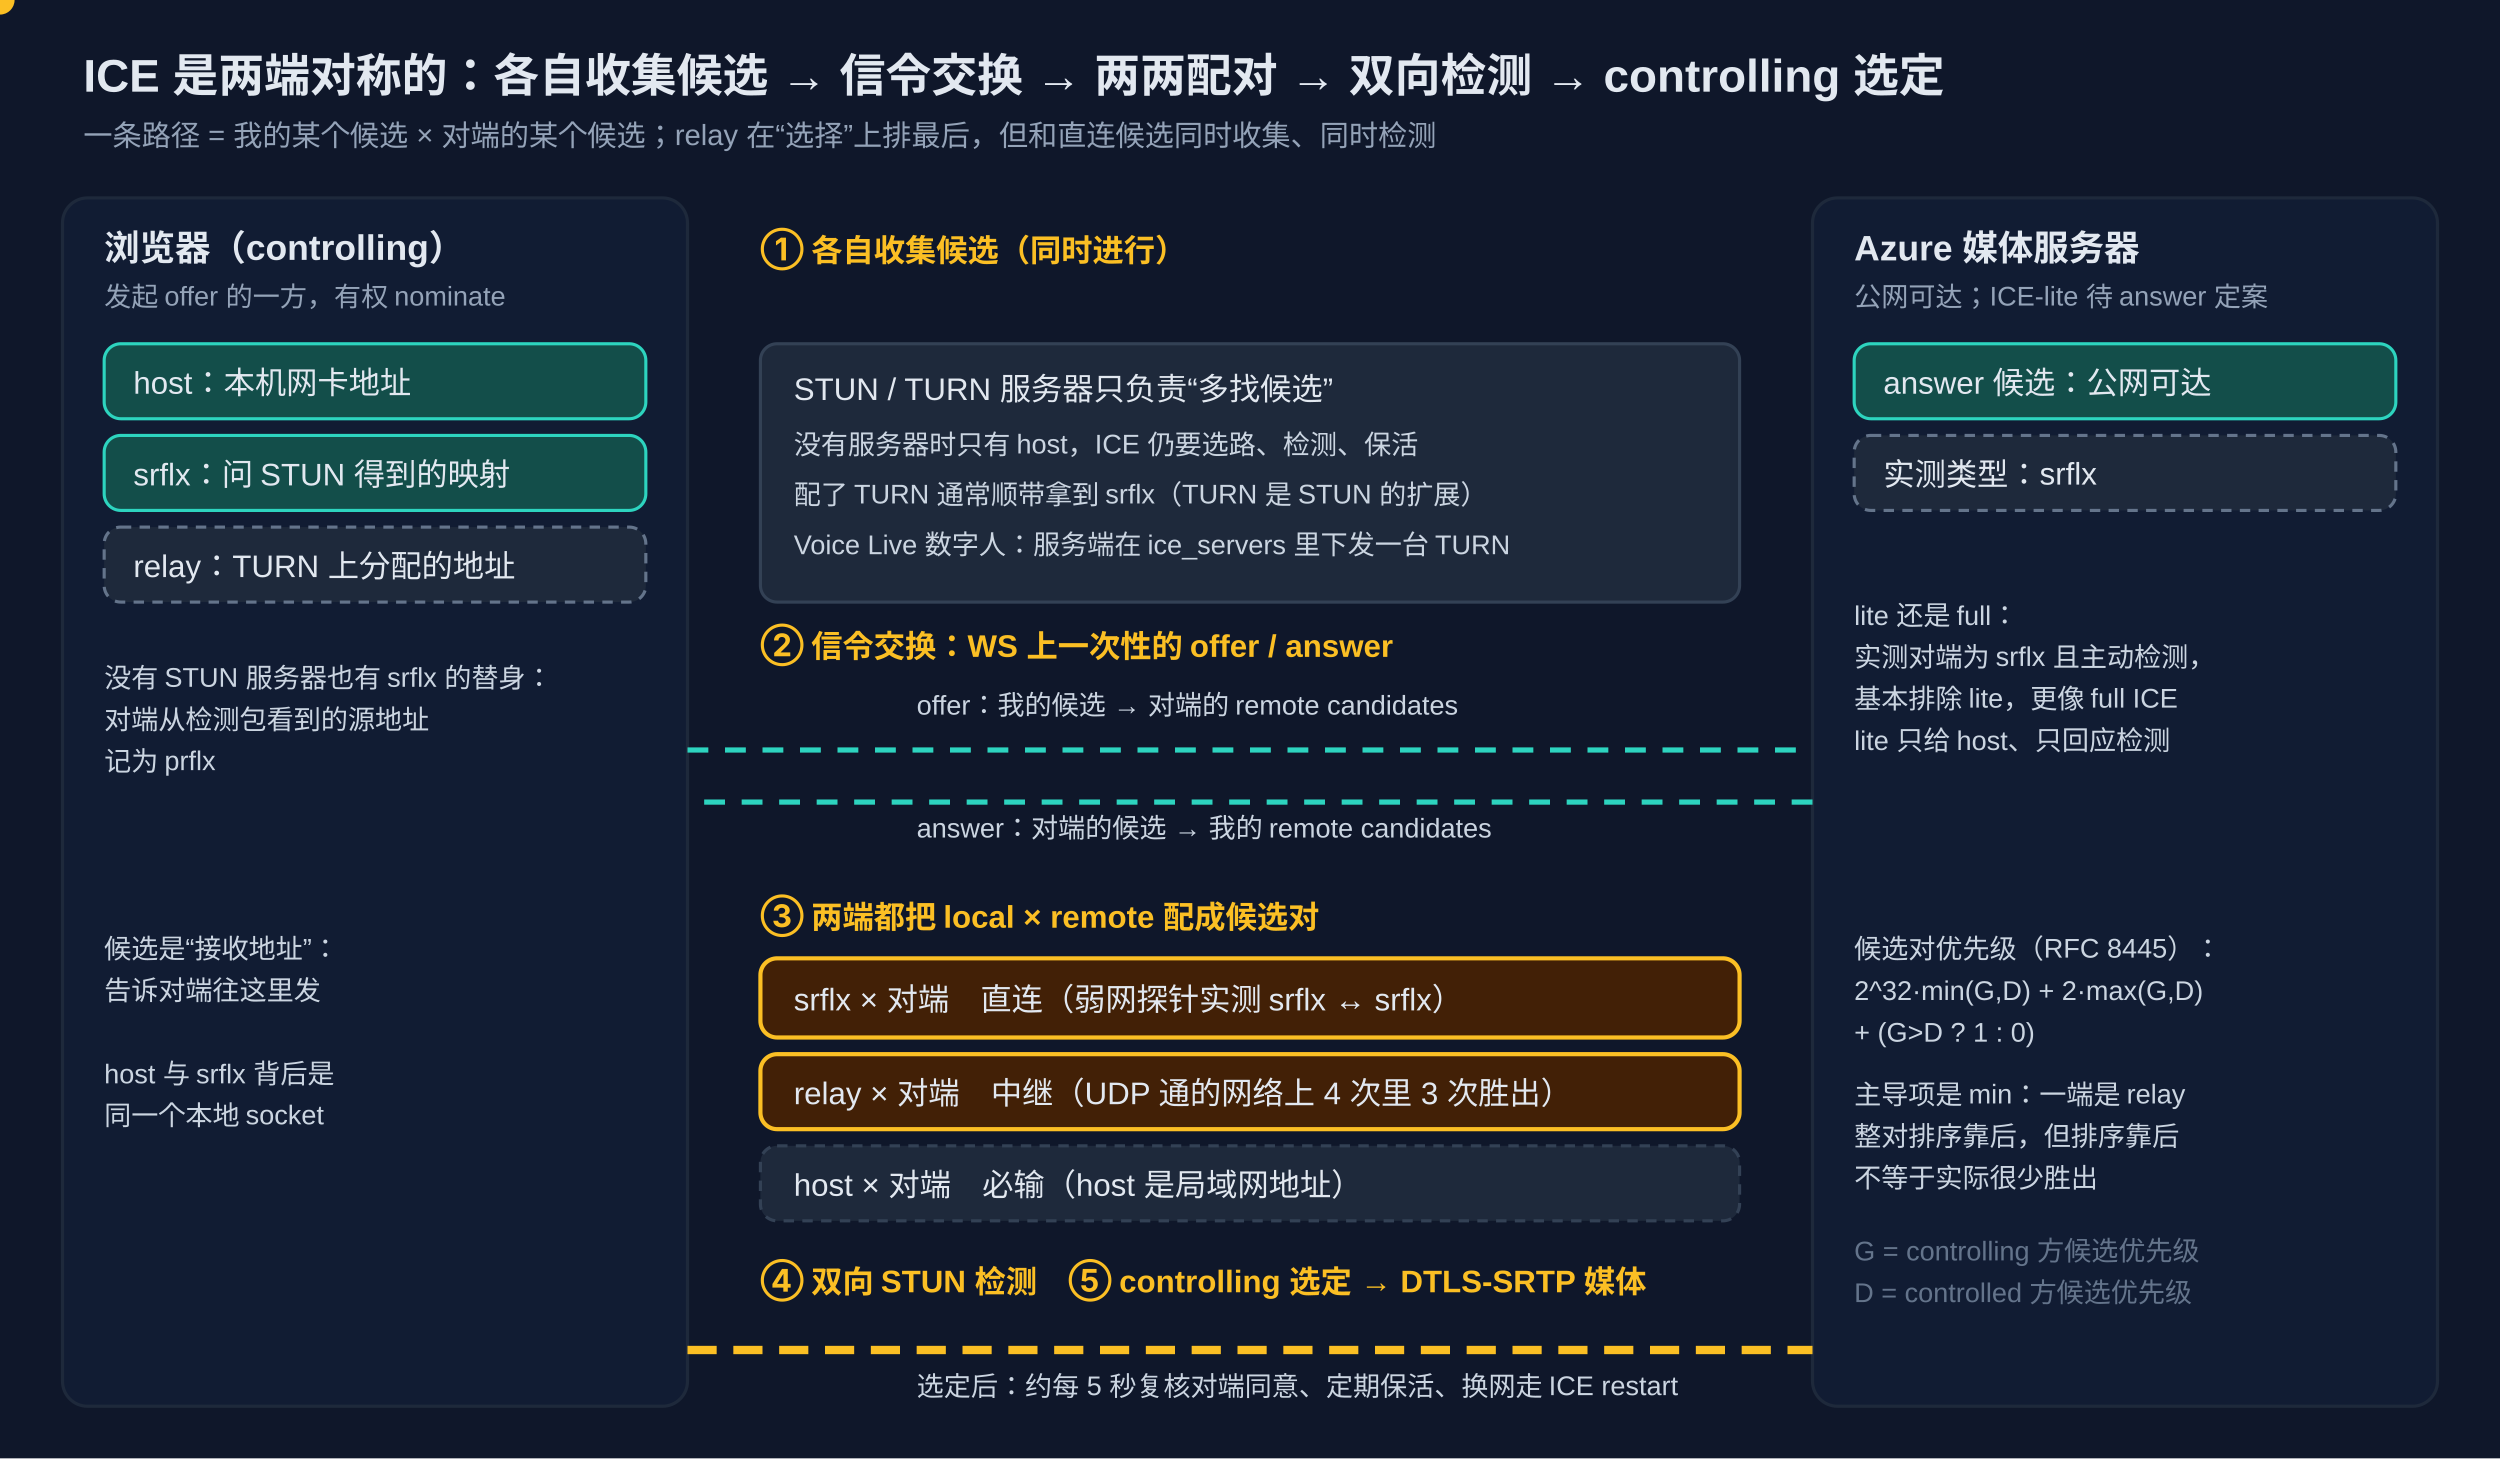
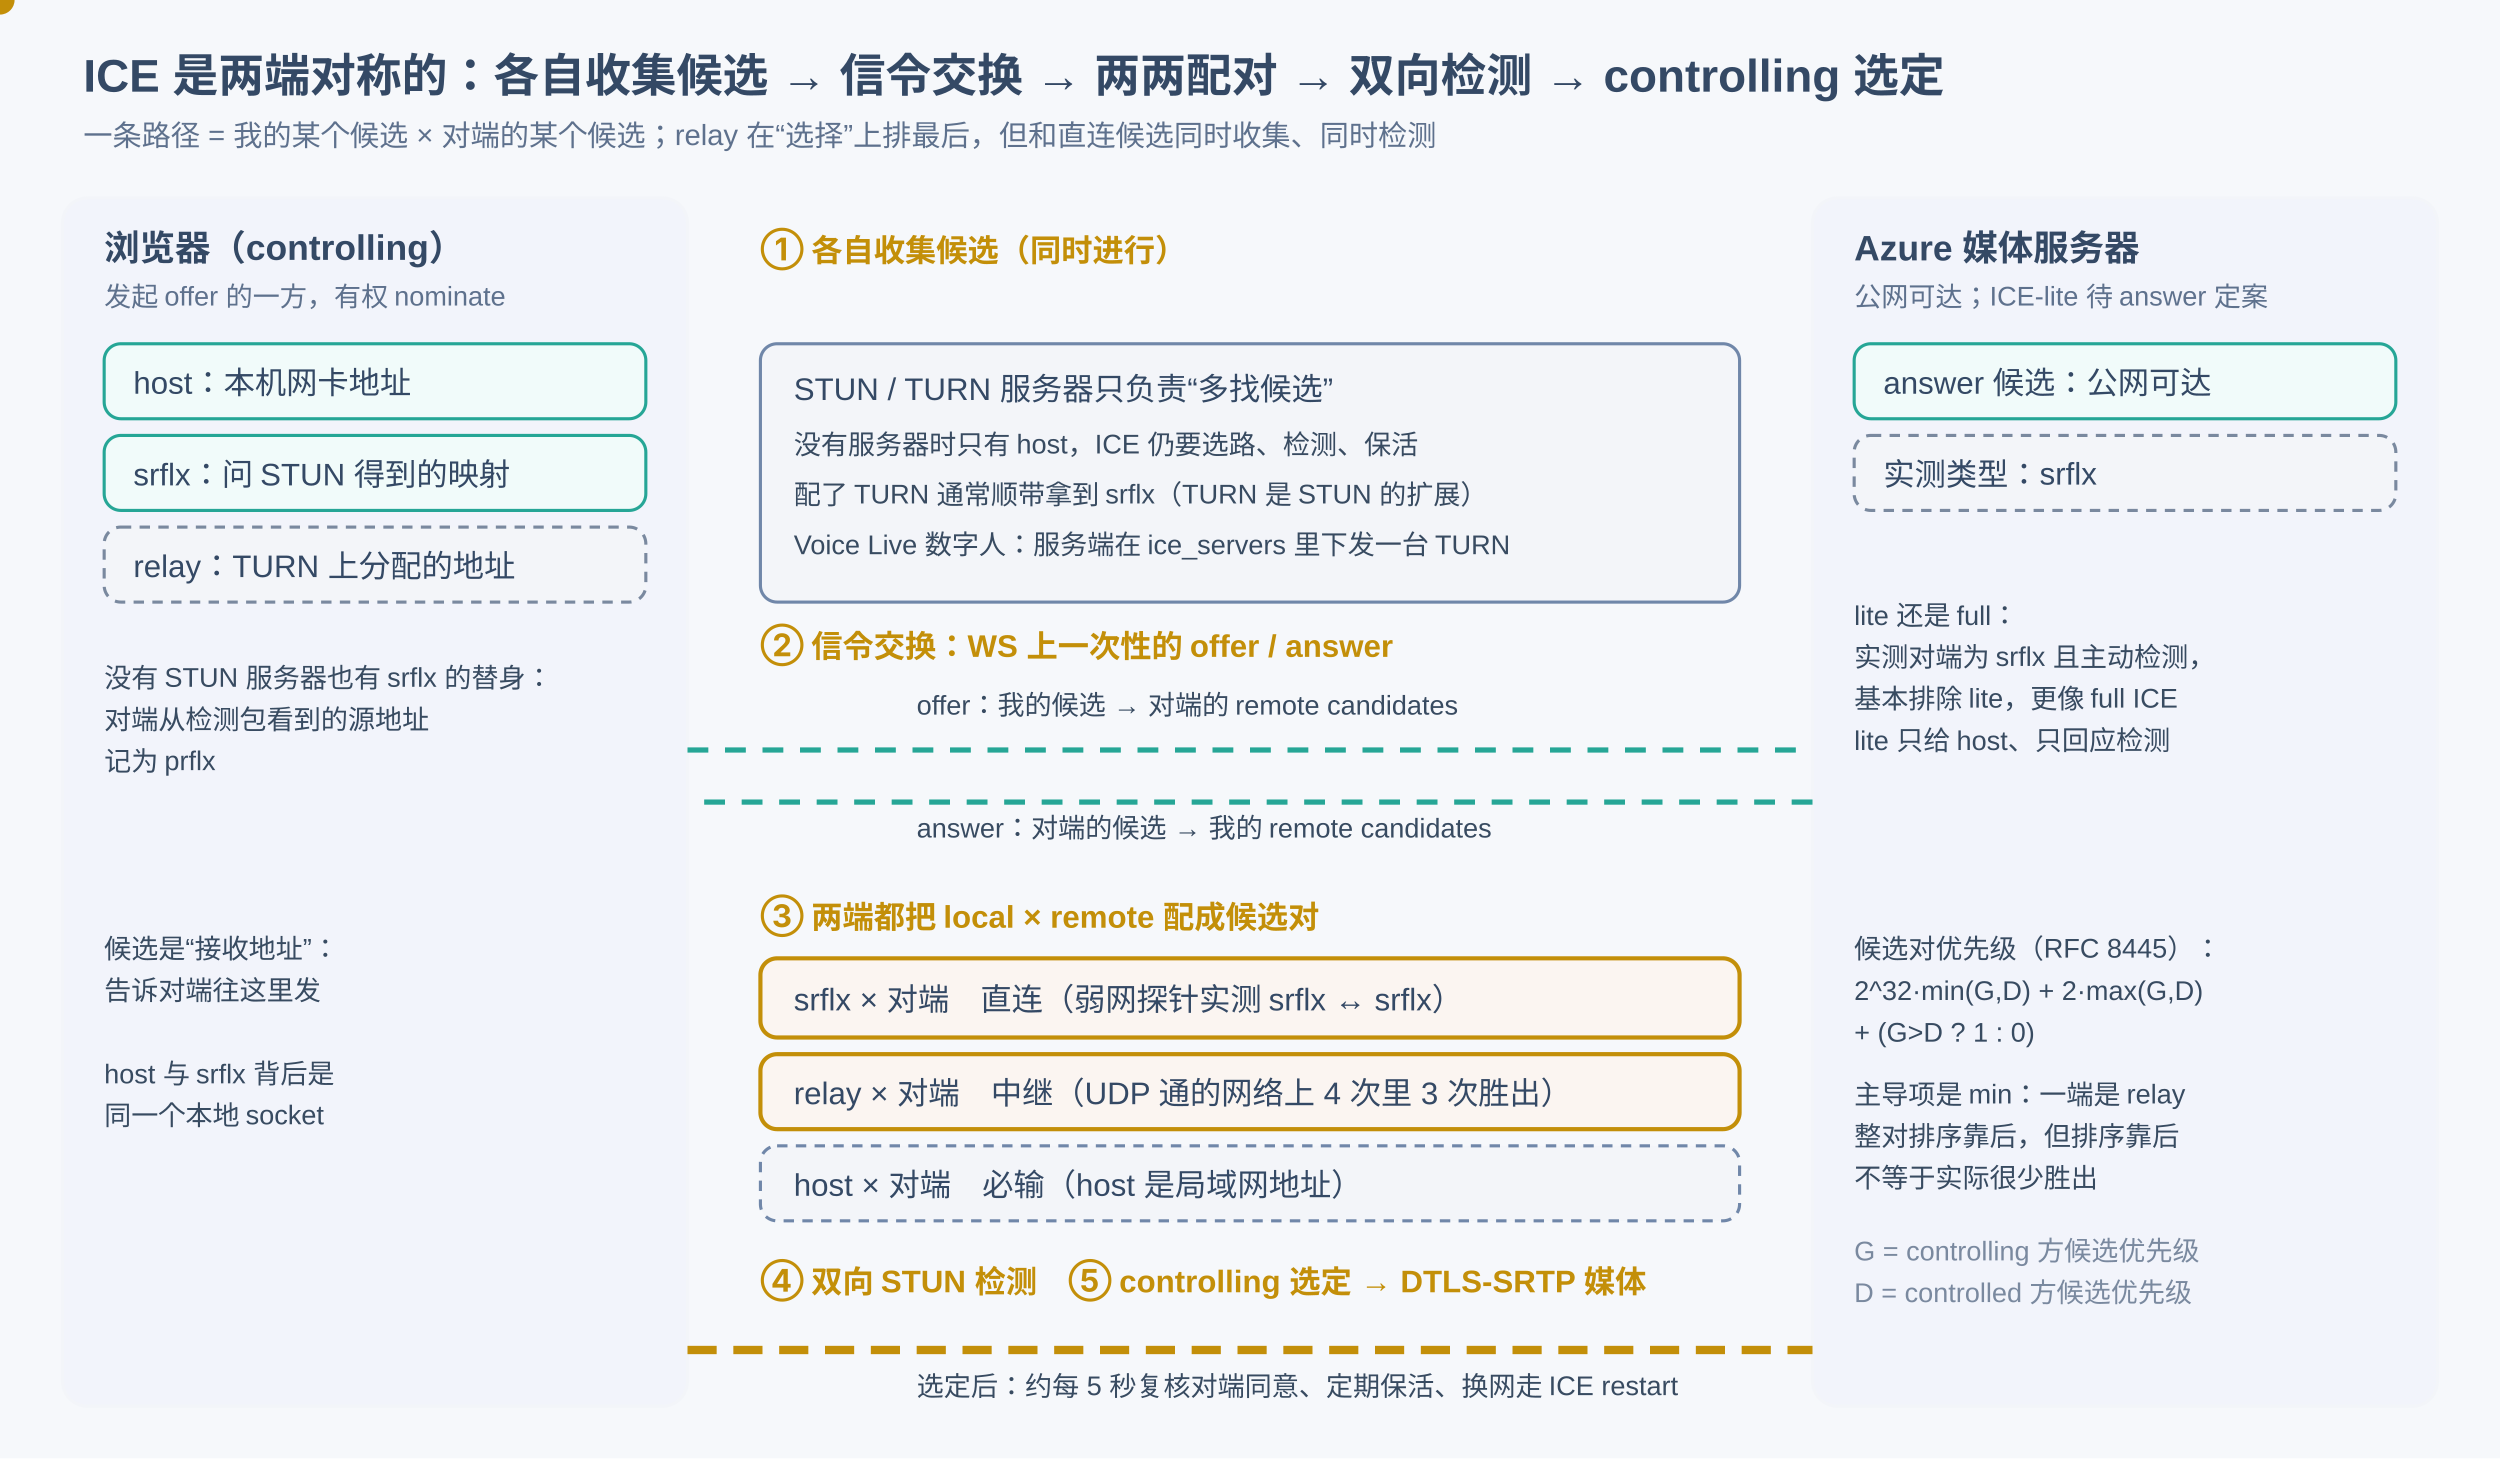
<svg xmlns="http://www.w3.org/2000/svg" viewBox="0 0 1200 700" width="1200" height="700" font-family="-apple-system, 'PingFang SC', 'Helvetica Neue', Arial, sans-serif">
  <defs>
    <style>
-       .bg { fill: #0f172a; }
-       .title { fill: #e2e8f0; font-size: 22px; font-weight: 700; }
-       .sub { fill: #94a3b8; font-size: 14px; }
-       .lane { fill: #111c33; stroke: #1e293b; stroke-width: 1.5; }
-       .laneTitle { fill: #e2e8f0; font-size: 17px; font-weight: 700; }
-       .laneNote { fill: #94a3b8; font-size: 13px; }
-       .step { fill: #fbbf24; font-size: 15px; font-weight: 700; }
-       .label { fill: #e2e8f0; font-size: 15px; }
-       .small { fill: #cbd5e1; font-size: 13px; }
-       .muted { fill: #64748b; font-size: 13px; }
-       .cand { fill: #134e4a; stroke: #2dd4bf; stroke-width: 1.5; }
-       .candRelay { fill: #1e293b; stroke: #64748b; stroke-width: 1.5; stroke-dasharray: 5 4; }
-       .center { fill: #1e293b; stroke: #334155; stroke-width: 1.5; }
-       .win { fill: #422006; stroke: #fbbf24; stroke-width: 2; }
-       .flow { stroke: #2dd4bf; stroke-width: 2.5; fill: none; stroke-dasharray: 10 8; animation: dash 1.2s linear infinite; }
-       .flowBack { stroke: #2dd4bf; stroke-width: 2.5; fill: none; stroke-dasharray: 10 8; animation: dashBack 1.2s linear infinite; }
-       .planned { stroke: #334155; stroke-width: 2; fill: none; stroke-dasharray: 6 6; }
-       .media { stroke: #fbbf24; stroke-width: 4; fill: none; stroke-dasharray: 14 8; animation: dash 0.9s linear infinite; }
+       .bg { fill: #f6f8fb; }
+       .title { fill: #344965; font-size: 22px; font-weight: 700; }
+       .sub { fill: #5e718d; font-size: 14px; }
+       .lane { fill: #f2f4fb; stroke: #f3f5f9; stroke-width: 1.5; }
+       .laneTitle { fill: #344965; font-size: 17px; font-weight: 700; }
+       .laneNote { fill: #5e718d; font-size: 13px; }
+       .step { fill: #c38f09; font-size: 15px; font-weight: 700; }
+       .label { fill: #344965; font-size: 15px; }
+       .small { fill: #384b61; font-size: 13px; }
+       .muted { fill: #7a899f; font-size: 13px; }
+       .cand { fill: #f1fbfa; stroke: #26a696; stroke-width: 1.5; }
+       .candRelay { fill: #f3f5f9; stroke: #7a899f; stroke-width: 1.5; stroke-dasharray: 5 4; }
+       .center { fill: #f3f5f9; stroke: #7087a9; stroke-width: 1.5; }
+       .win { fill: #fbf5f1; stroke: #c38f09; stroke-width: 2; }
+       .flow { stroke: #26a696; stroke-width: 2.5; fill: none; stroke-dasharray: 10 8; animation: dash 1.2s linear infinite; }
+       .flowBack { stroke: #26a696; stroke-width: 2.5; fill: none; stroke-dasharray: 10 8; animation: dashBack 1.2s linear infinite; }
+       .planned { stroke: #7087a9; stroke-width: 2; fill: none; stroke-dasharray: 6 6; }
+       .media { stroke: #c38f09; stroke-width: 4; fill: none; stroke-dasharray: 14 8; animation: dash 0.9s linear infinite; }
      .pulse { animation: pulse 2s ease-in-out infinite; }
      @keyframes dash { to { stroke-dashoffset: -36; } }
      @keyframes dashBack { to { stroke-dashoffset: 36; } }
      @keyframes pulse { 0%,100% { opacity: 1; } 50% { opacity: 0.55; } }
    </style>
  </defs>
  <rect class="bg" x="0" y="0" width="1200" height="700" />
  <text class="title" x="40" y="44">ICE 是两端对称的：各自收集候选 → 信令交换 → 两两配对 → 双向检测 → controlling 选定</text>
  <text class="sub" x="40" y="70">一条路径 = 我的某个候选 × 对端的某个候选；relay 在“选择”上排最后，但和直连候选同时收集、同时检测</text>
  <rect class="lane" x="30" y="95" width="300" height="580" rx="12" />
  <text class="laneTitle" x="50" y="125">浏览器（controlling）</text>
  <text class="laneNote" x="50" y="147">发起 offer 的一方，有权 nominate</text>
  <rect class="lane" x="870" y="95" width="300" height="580" rx="12" />
  <text class="laneTitle" x="890" y="125">Azure 媒体服务器</text>
  <text class="laneNote" x="890" y="147">公网可达；ICE-lite 待 answer 定案</text>
  <text class="step" x="365" y="125">① 各自收集候选（同时进行）</text>
  <rect class="cand" x="50" y="165" width="260" height="36" rx="8" />
  <text class="label" x="64" y="189">host：本机网卡地址</text>
  <rect class="cand" x="50" y="209" width="260" height="36" rx="8" />
  <text class="label" x="64" y="233">srflx：问 STUN 得到的映射</text>
  <rect class="candRelay" x="50" y="253" width="260" height="36" rx="8" />
  <text class="label" x="64" y="277">relay：TURN 上分配的地址</text>
  <rect class="cand" x="890" y="165" width="260" height="36" rx="8" />
  <text class="label" x="904" y="189">answer 候选：公网可达</text>
  <rect class="candRelay" x="890" y="209" width="260" height="36" rx="8" />
  <text class="label" x="904" y="233">实测类型：srflx</text>
  <rect class="center" x="365" y="165" width="470" height="124" rx="8" />
  <text class="label" x="381" y="192">STUN / TURN 服务器只负责“多找候选”</text>
  <text class="small" x="381" y="218">没有服务器时只有 host，ICE 仍要选路、检测、保活</text>
  <text class="small" x="381" y="242">配了 TURN 通常顺带拿到 srflx（TURN 是 STUN 的扩展）</text>
  <text class="small" x="381" y="266">Voice Live 数字人：服务端在 ice_servers 里下发一台 TURN</text>
  <text class="step" x="365" y="315">② 信令交换：WS 上一次性的 offer / answer</text>
  <path class="flow" d="M 330 360 L 870 360" />
-   <circle r="6" fill="#2dd4bf">
+   <circle r="6" fill="#26a696">
    <animateMotion dur="2.4s" repeatCount="indefinite" path="M 330 360 L 870 360" />
  </circle>
  <text class="small" x="440" y="343">offer：我的候选 → 对端的 remote candidates</text>
  <path class="flowBack" d="M 870 385 L 330 385" />
-   <circle r="6" fill="#2dd4bf">
+   <circle r="6" fill="#26a696">
    <animateMotion dur="2.4s" repeatCount="indefinite" path="M 870 385 L 330 385" />
  </circle>
  <text class="small" x="440" y="402">answer：对端的候选 → 我的 remote candidates</text>
  <text class="step" x="365" y="445">③ 两端都把 local × remote 配成候选对</text>
  <rect class="win pulse" x="365" y="460" width="470" height="38" rx="8" />
  <text class="label" x="381" y="485">srflx × 对端　直连（弱网探针实测 srflx ↔ srflx）</text>
  <rect class="win pulse" x="365" y="506" width="470" height="36" rx="8" />
  <text class="label" x="381" y="530">relay × 对端　中继（UDP 通的网络上 4 次里 3 次胜出）</text>
  <rect class="center" x="365" y="550" width="470" height="36" rx="8" stroke-dasharray="5 4" />
  <text class="label" x="381" y="574">host × 对端　必输（host 是局域网地址）</text>
  <text class="step" x="365" y="620">④ 双向 STUN 检测　⑤ controlling 选定 → DTLS-SRTP 媒体</text>
  <path class="media" d="M 330 648 L 870 648" />
-   <circle r="7" fill="#fbbf24">
+   <circle r="7" fill="#c38f09">
    <animateMotion dur="1.6s" repeatCount="indefinite" path="M 870 648 L 330 648" />
  </circle>
  <text class="small" x="440" y="670">选定后：约每 5 秒复核对端同意、定期保活、换网走 ICE restart</text>
  <text class="small" x="50" y="330">没有 STUN 服务器也有 srflx 的替身：</text>
  <text class="small" x="50" y="350">对端从检测包看到的源地址</text>
  <text class="small" x="50" y="370">记为 prflx</text>
  <text class="small" x="50" y="460">候选是“接收地址”：</text>
  <text class="small" x="50" y="480">告诉对端往这里发</text>
  <text class="small" x="50" y="520">host 与 srflx 背后是</text>
  <text class="small" x="50" y="540">同一个本地 socket</text>
  <text class="small" x="890" y="300">lite 还是 full：</text>
  <text class="small" x="890" y="320">实测对端为 srflx 且主动检测，</text>
  <text class="small" x="890" y="340">基本排除 lite，更像 full ICE</text>
  <text class="small" x="890" y="360">lite 只给 host、只回应检测</text>
  <text class="small" x="890" y="460">候选对优先级（RFC 8445）：</text>
  <text class="small" x="890" y="480">2^32·min(G,D) + 2·max(G,D)</text>
  <text class="small" x="890" y="500">+ (G&gt;D ? 1 : 0)</text>
  <text class="small" x="890" y="530">主导项是 min：一端是 relay</text>
  <text class="small" x="890" y="550">整对排序靠后，但排序靠后</text>
  <text class="small" x="890" y="570">不等于实际很少胜出</text>
  <text class="muted" x="890" y="605">G = controlling 方候选优先级</text>
  <text class="muted" x="890" y="625">D = controlled 方候选优先级</text>
</svg>
